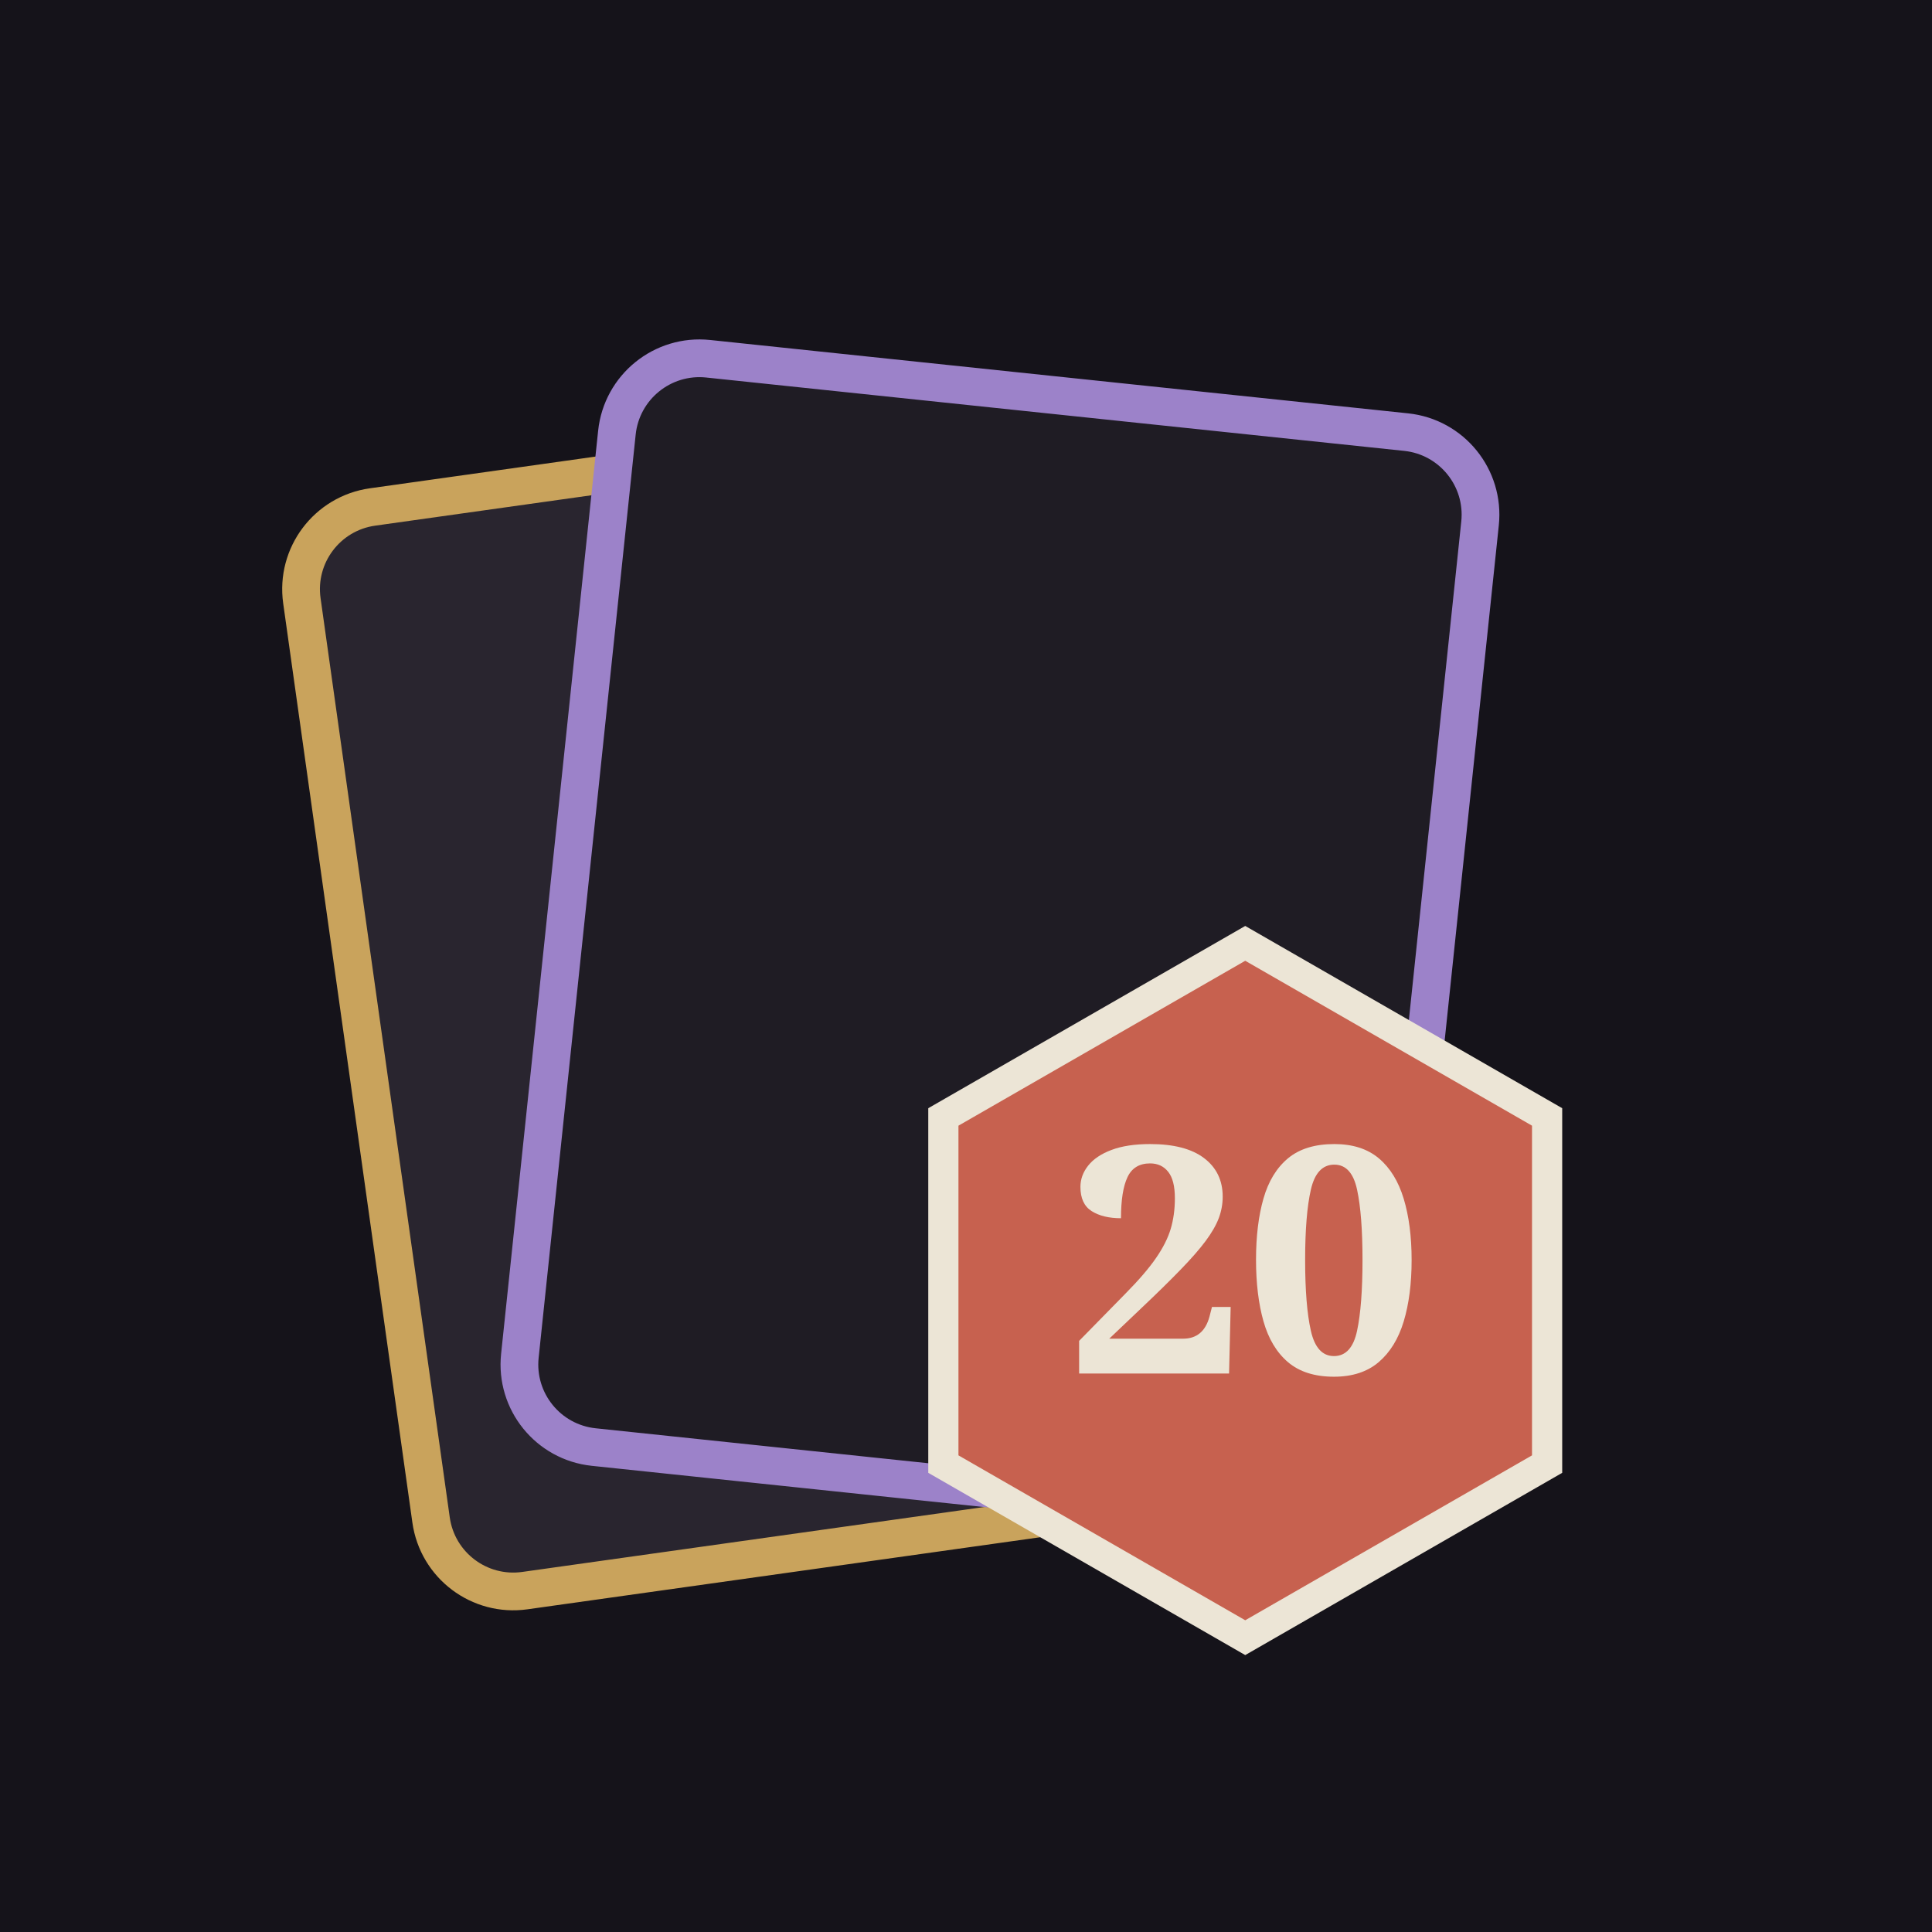
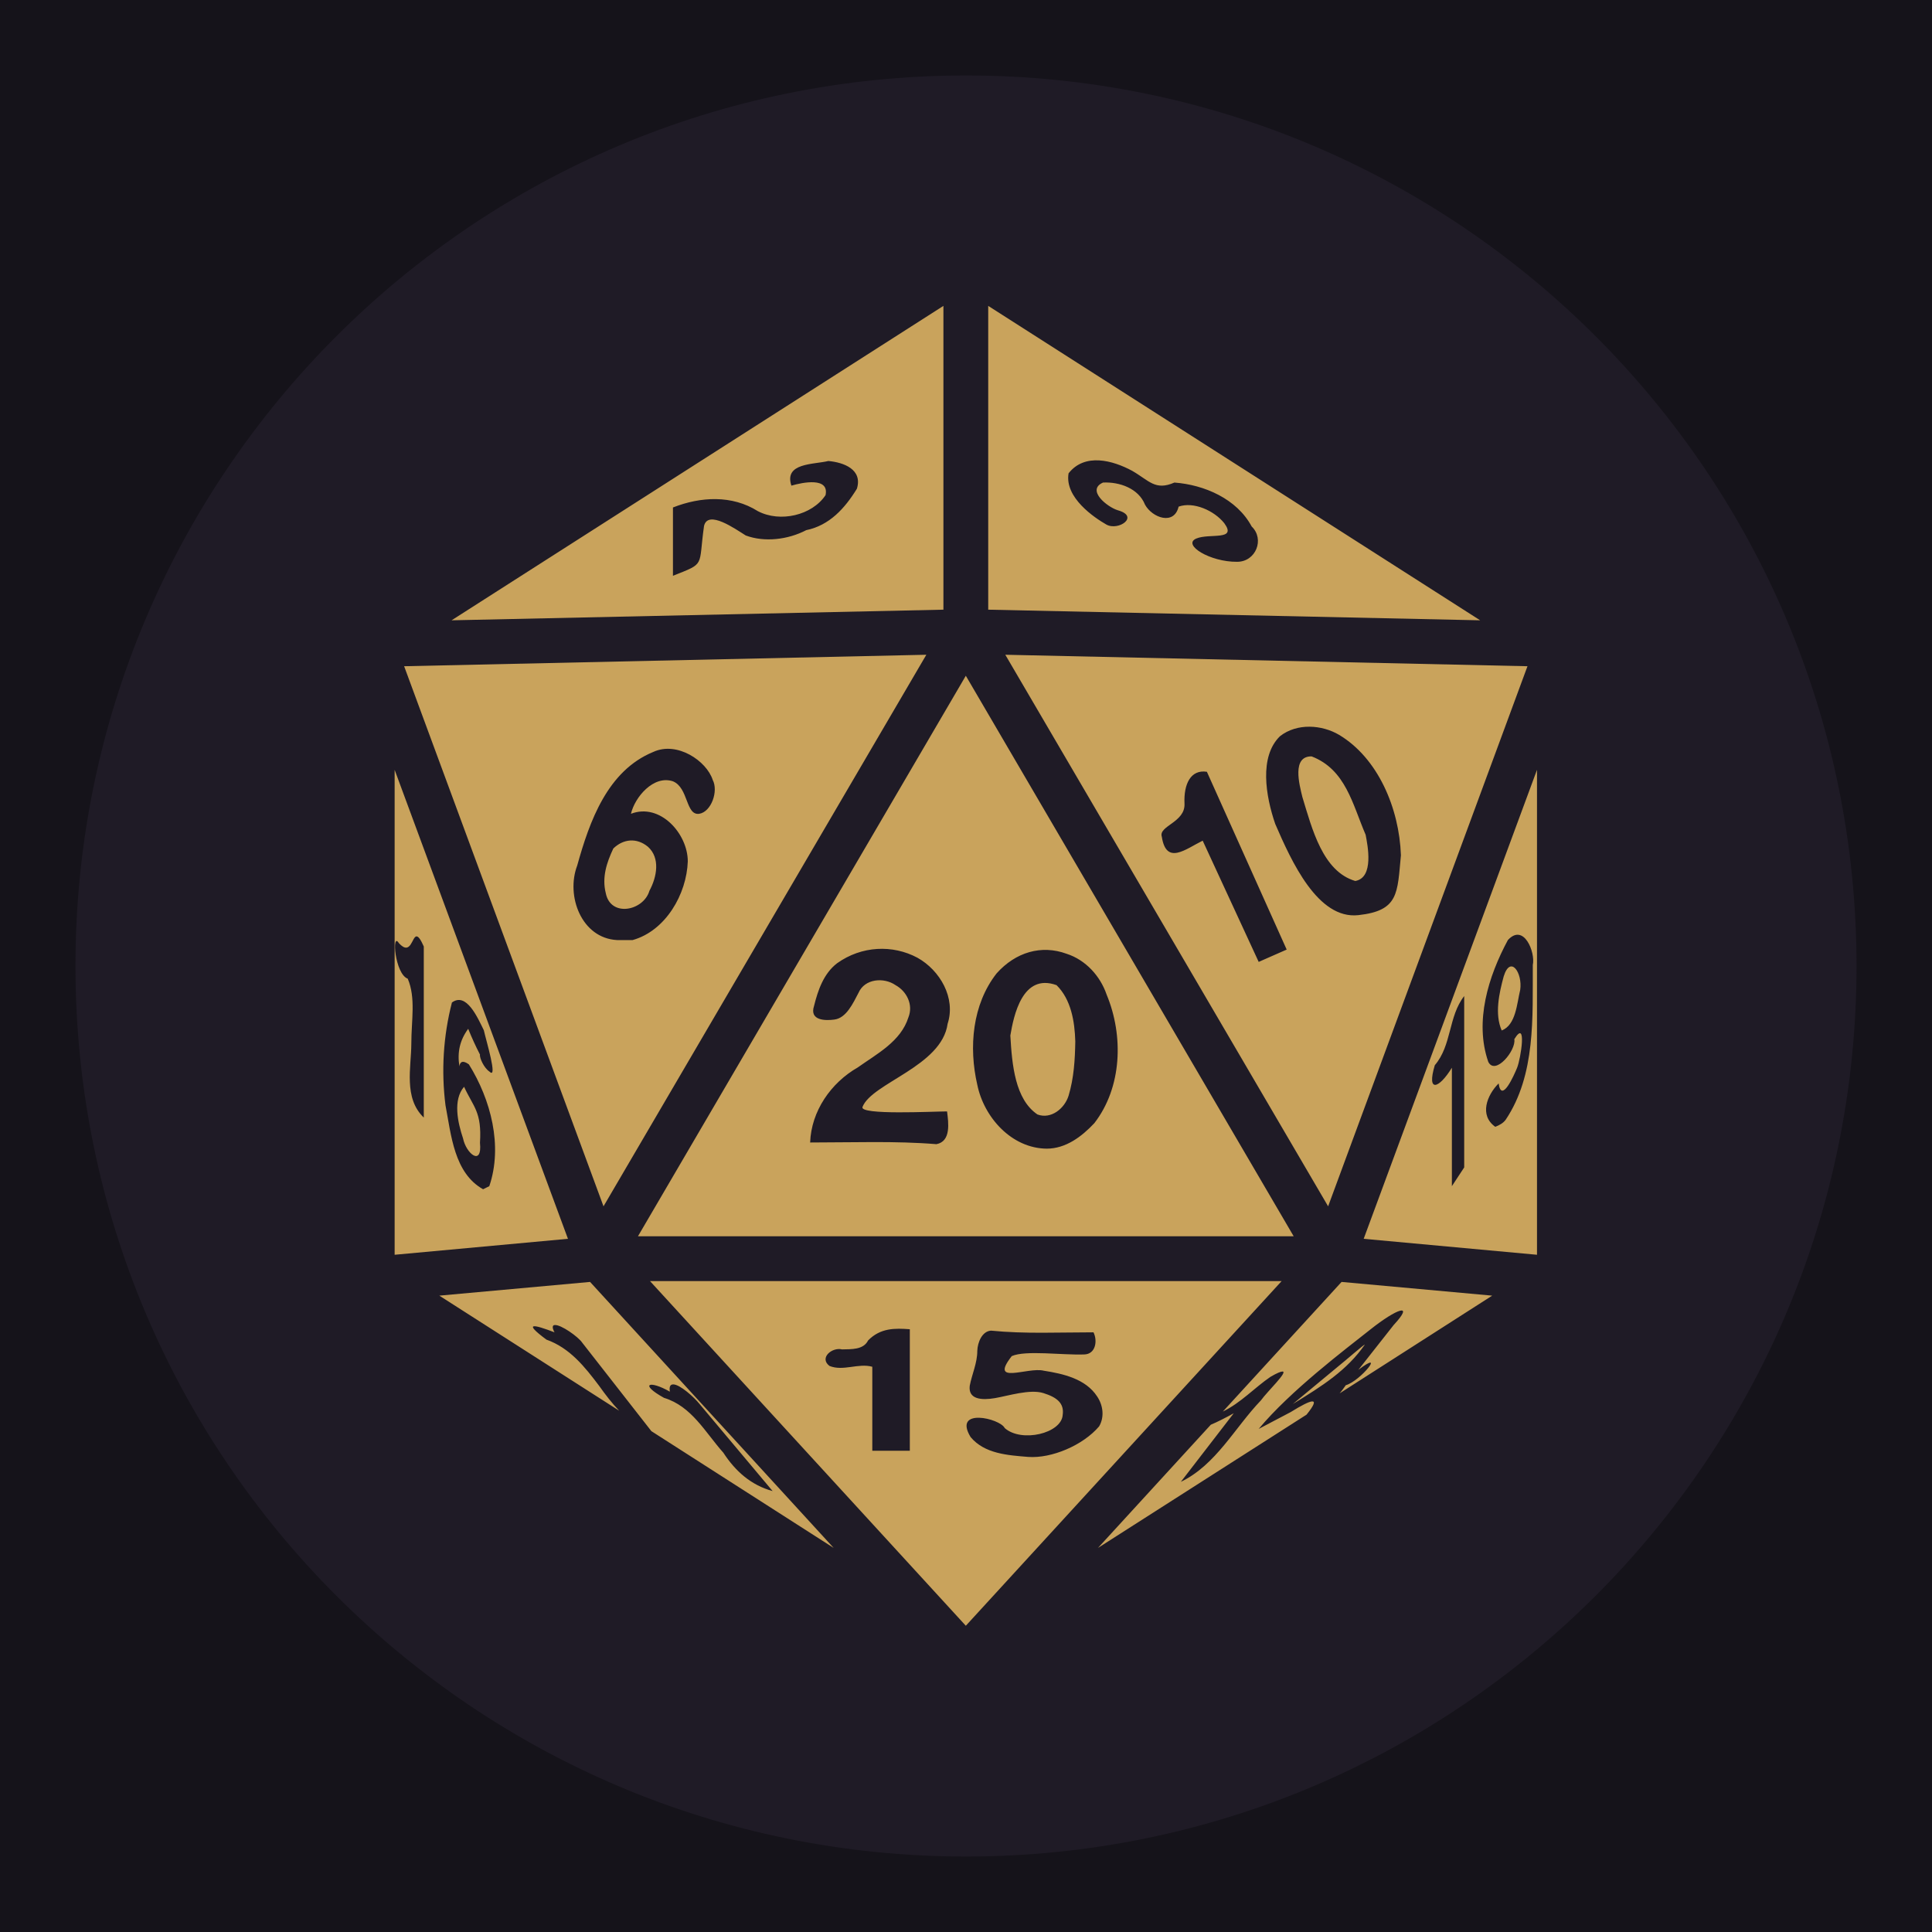
<svg xmlns="http://www.w3.org/2000/svg" viewBox="0 0 512 512">
  <rect width="512" height="512" fill="#15131a" />
-   <rect x="96" y="120" width="230" height="290" rx="22" fill="#29252f" stroke="#c9a35c" stroke-width="10" transform="rotate(-8 211 265)" />
-   <rect x="150" y="104" width="230" height="290" rx="22" fill="#1f1c24" stroke="#9c82c9" stroke-width="10" transform="rotate(6 265 249)" />
-   <polygon points="330,250 410,296 410,388 330,434 250,388 250,296" fill="#c7614f" stroke="#ece5d6" stroke-width="8" />
-   <text x="330" y="364" text-anchor="middle" font-family="Georgia, serif" font-size="84" font-weight="700" fill="#ece5d6">20</text>
+   <circle cx="256" cy="256" r="236" fill="#1f1b26" />
+   <g transform="translate(66 66) scale(0.742)" color="#c9a35c" fill="#c9a35c">
+     <path d="M248 20.3L72.33 132.6L248 128.8zm16 0v108.5l175.7 3.8zm51.4 58.9c6.1 3.5 8.2 7.2 15.1 4.2c10.7.8 22.3 5.8 27.6 15.7c4.7 4.5 1.5 12.6-5.2 12.6c-9.7.1-19.7-6.1-14.6-8.3c4.7-2 14.7.9 10-5.5c-3.6-4.5-11-7.8-16.3-5.9c-1.6 6.8-9.4 4-12-.7c-2.3-5.8-9.1-8.2-15-7.9c-6.1 2.7 1.6 8.8 5.3 9.9c7.9 2.2.2 7.5-4.1 5.1c-4.2-2.4-15-9.6-13.5-18.3c5.8-7.39 15.8-4.62 22.7-.9m-108.5-3.5c5.5.5 12.3 3 10.2 9.9c-4.3 7-9.8 13.1-18.1 14.8c-6.5 3.4-14.9 4.4-21.6 1.9c-3.7-2.3-13.5-9.3-14.9-3.4c-2.1 14.8.7 13.1-11.1 17.8V92.3c9.9-3.9 21.1-4.5 30.3 1.3c8 4.2 19.4 1.5 24.2-5.7c1.4-6.5-8.1-4.6-12.2-3.4c-2.7-8.2 7.9-7.5 13.2-8.8m35 69.2L55.39 149l71.21 192.9zm28.2 0l115.3 197L456.6 149zm-14.1 7.5L138.9 352.6h234.2zm133.3 21.1c13.9 8.3 21.5 26.2 22.1 43c-1.3 13.6-.7 19.8-15.2 21.4s-23.9-19.2-29.7-32.6c-3.4-9.9-5.8-24 1.7-31.3c6.1-4.8 15-4.1 21.1-.5m-223.7 16.1c2.1 4-.5 11.4-4.8 12.1c-4.9.7-3.8-9.3-9.4-11.6c-6.9-2.3-13.6 5.6-15 11.6c10.4-4 20.3 7.1 20.3 17c-.4 11.7-7.9 24.8-19.7 28.1h-5.6c-12.7-.7-18.3-15.8-14.2-26.6c4.4-15.8 10.8-33.9 27.2-40.6c8.5-3.9 19 3.2 21.2 10m213.9-8.4c-7.1-.1-4.4 10-3.3 14.5c3.5 11.5 7.3 26.6 18.9 30c6.8-1.2 4.4-12.8 3.7-16.5c-4.7-10.9-7.1-23.3-19.3-28M52 186v173.2l61.9-5.7zm408 0l-61.9 167.5l61.9 5.7zm-117.9.7l28.5 63.5l-10 4.4l-20-43.3c-6.1 3-13 8.9-14.6-1.4c-1.3-3.9 8.5-5.1 8.1-11.9c-.3-6.9 2.2-12.2 8-11.3m-212 27.4c-2.4 5.1-4.1 10.3-2.7 15.9c1.7 8.8 13.5 6.4 15.6-.8c2.7-5 3.9-11.7-.5-15.7c-4.1-3.4-8.9-2.8-12.4.6m328.4 41.6c-.1 18.6 1.1 39.2-9.7 55.3c-.9 1.2-2.2 1.9-3.7 2.5c-5.8-4.1-3-11.3 1.2-15.5c1 7.3 5.5-2.9 6.6-5.6c1.3-3.2 3.6-17.7-1-10.2c.7 4-6.8 13.1-9.3 8.1c-5-14.4 0-30.5 7-43.5c5.7-6.2 9.9 4.4 8.9 8.9M59.93 245.5c.59.1 1.34 1 2.48 3.6v61.1c-7.3-7-4.47-18-4.45-26.4c0-8.4 1.65-16.3-1.28-23.2c-4.62-1.7-5.79-17-3.17-12.7c4.41 4.8 4.66-2.7 6.42-2.4m178.77 7.6c8.1 4.5 13.8 14.4 10.8 23.6c-2.1 15.2-27 21.1-30.4 29.7c-1.2 3 25.4 1.6 30.2 1.6c.5 4 1.5 10.7-3.8 11.7c-14.5-1.2-29.9-.6-45.1-.6c.4-11.2 7.4-21.3 17-26.8c6.9-4.9 15.4-9.3 18.1-17.9c1.8-4.5-.6-9.3-4.6-11.5c-4.2-2.9-11-2.3-13.2 2.7c-2 3.8-4.4 9.1-8.7 9.6c-2.9.4-9 .5-7.2-4.9c1.4-5.6 3.4-11.5 8.2-15.2c8.8-6.3 19.9-6.7 28.7-2m53.3-1.4c6.8 2.2 12 7.9 14.3 14.6c6.1 14.7 5.5 33.1-4.4 45.9c-4.5 4.8-10.2 9.1-17 9.1c-12.5-.1-22.4-11.1-24.8-22.8c-3.1-13.4-1.8-28.7 6.9-39.8c6.8-7.6 16-10.3 25-7m156.1 8.1c-1.6 5.9-3.3 13.4-.7 19.3c5.1-2 5.4-9.6 6.6-14.5c.9-6.1-3.5-12.6-5.9-4.8m-176.2 21.1c.6 10.5 1.7 22.8 9.7 28.2c4.9 1.8 9.7-2.2 11.1-6.7c1.9-6.3 2.3-12.9 2.4-19.4c-.2-7.1-1.5-15-6.7-20.1c-12.2-4.4-15.3 10.9-16.5 18M434 266.8V328l-4.4 6.7v-42.3c-4.6 7.5-9.1 9.1-6.1-.9c6.1-7.1 4.8-17.4 10.5-24.7M83.85 279c.8 3.6 5.12 17.8 2.04 14.8c-1.97-1.3-3.62-4.9-3.41-6.1c-1.55-3-2.96-6.1-4.21-9.2c-2.95 4-3.96 8.3-3.14 13.4c.2-1.6 1.18-2.3 3.39-.7c7.84 12.6 12.17 29.1 7.29 43.5l-2.22 1.1c-10.36-5.8-11.4-19.4-13.43-30c-1.55-12.3-.79-24.7 2.3-36.7c5.2-3.8 9.16 5.4 11.39 9.9m-7.05 20.2c-4.06 4.7-2.26 12.8-.38 18.4c1.11 5.5 6.92 10.2 6.06 1.6c.69-11.1-2.33-12.7-5.68-20m66.4 69.4L256 491.7l112.8-123.1zm-21.4.3l-53.84 4.9l64.24 41.1c-2.6-2.7-4.9-5.7-7.1-8.8c-5.2-6.9-10.5-13.6-18.9-16.6c-8.75-6.5-4.2-5.3 2.9-2.6c-1-1.8-.7-2.6.1-2.6c2.2-.2 8.4 4.2 9.8 6.3l24.7 31.6l65.1 41.7zm268.4 0l-42.4 46.3c6.4-3.1 11.3-8.5 17-12.4c2.4-1.4 3.7-1.9 4.3-1.9c2.1 0-5.4 7.1-7.7 10.3c-9.4 9.8-16 23-28.6 29.1l18.9-24.5c-2.3 1.3-6 3.2-8.2 4.1l-40.3 44l74.5-47.6c5.4-6.7 1.9-5.6-5.7-.9l-11.4 6c11.4-13.7 30.8-28.3 40-35.6s15.9-9.8 8.2-1.5l-12.6 16c10-7.6.9 3.9-4.5 5.5c-.7 1-1.4 2-2.2 2.9l54.5-34.9zM236 385.8v43.4h-13.4v-30c-5-1.4-10.4 1.7-15.3-.3c-3.8-2.9 1-6.8 4.5-5.9c3.3-.1 7.6.2 9.3-3.2c4.4-4.5 9.6-4.4 14.9-4m29 .5c12.1 1.2 24.2.6 36.6.6c1.5 3 .8 7.8-3.3 7.9c-7.7.3-21-1.6-25.9.6c-8.2 10.5 5.7 3.8 11.4 5.2c7 1.1 15 2.9 19.1 9.2c2.1 3.1 2.7 7.3.7 10.7c-5.8 6.8-17 11.5-25.3 10.9c-7.3-.6-15.6-1.1-20.6-7.1c-6.4-10.6 10.5-6.7 12.2-3.2c6 5.3 20.3 1.9 20.7-4.7c.6-4.2-2.1-6.3-6.9-7.8s-12.6 1-17.3 1.8s-9.6.5-9-4.4c.8-4.2 2.7-8.1 2.7-12.5c.1-3 1.7-7 4.9-7.2m133.5 5c-.2-.2-7 5.8-9.9 8.1l-15.8 13.1c10.6-6.5 19.3-12 25.7-21.2m-247 14.2c2.4 0 7.5 4.6 9.4 7l26.1 31.1c-7.7-2.1-13.3-7.1-17.6-13.7c-6.5-7.3-11.3-16.6-21.2-19.6c-9-5-5.2-6.4 2.1-2.2c-.3-1.9.2-2.6 1.2-2.6" />
+   </g>
</svg>
